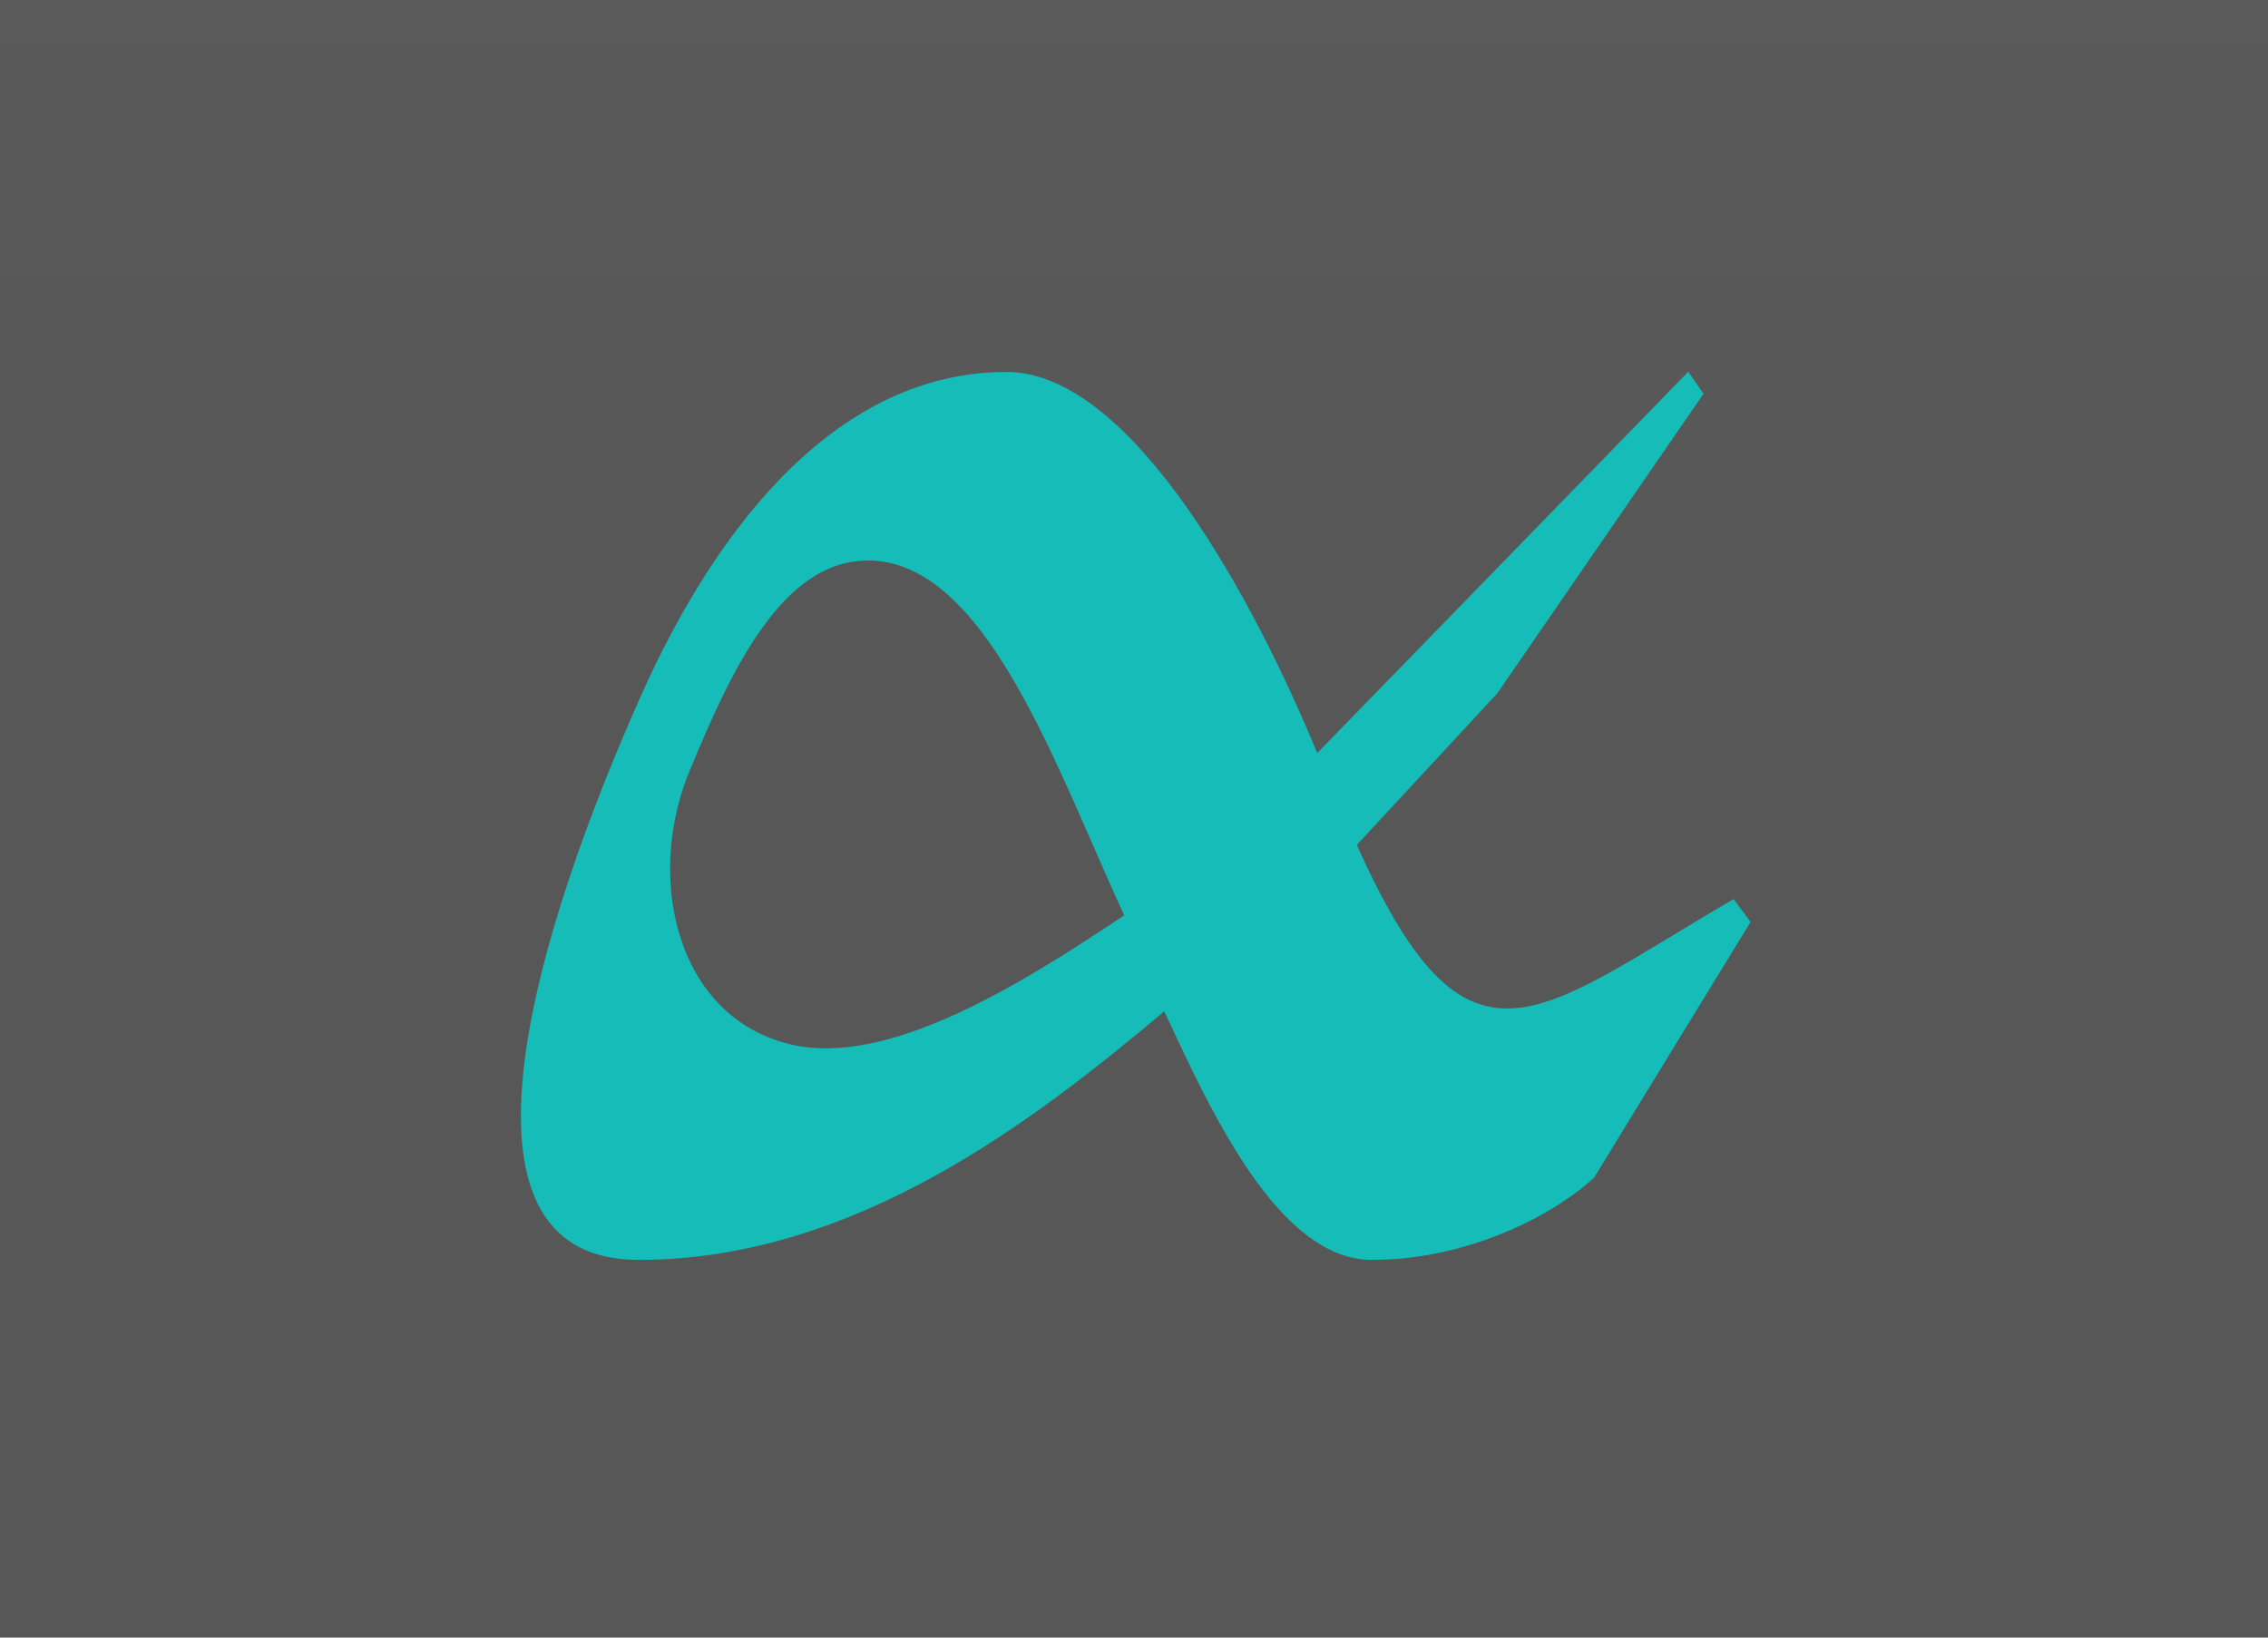
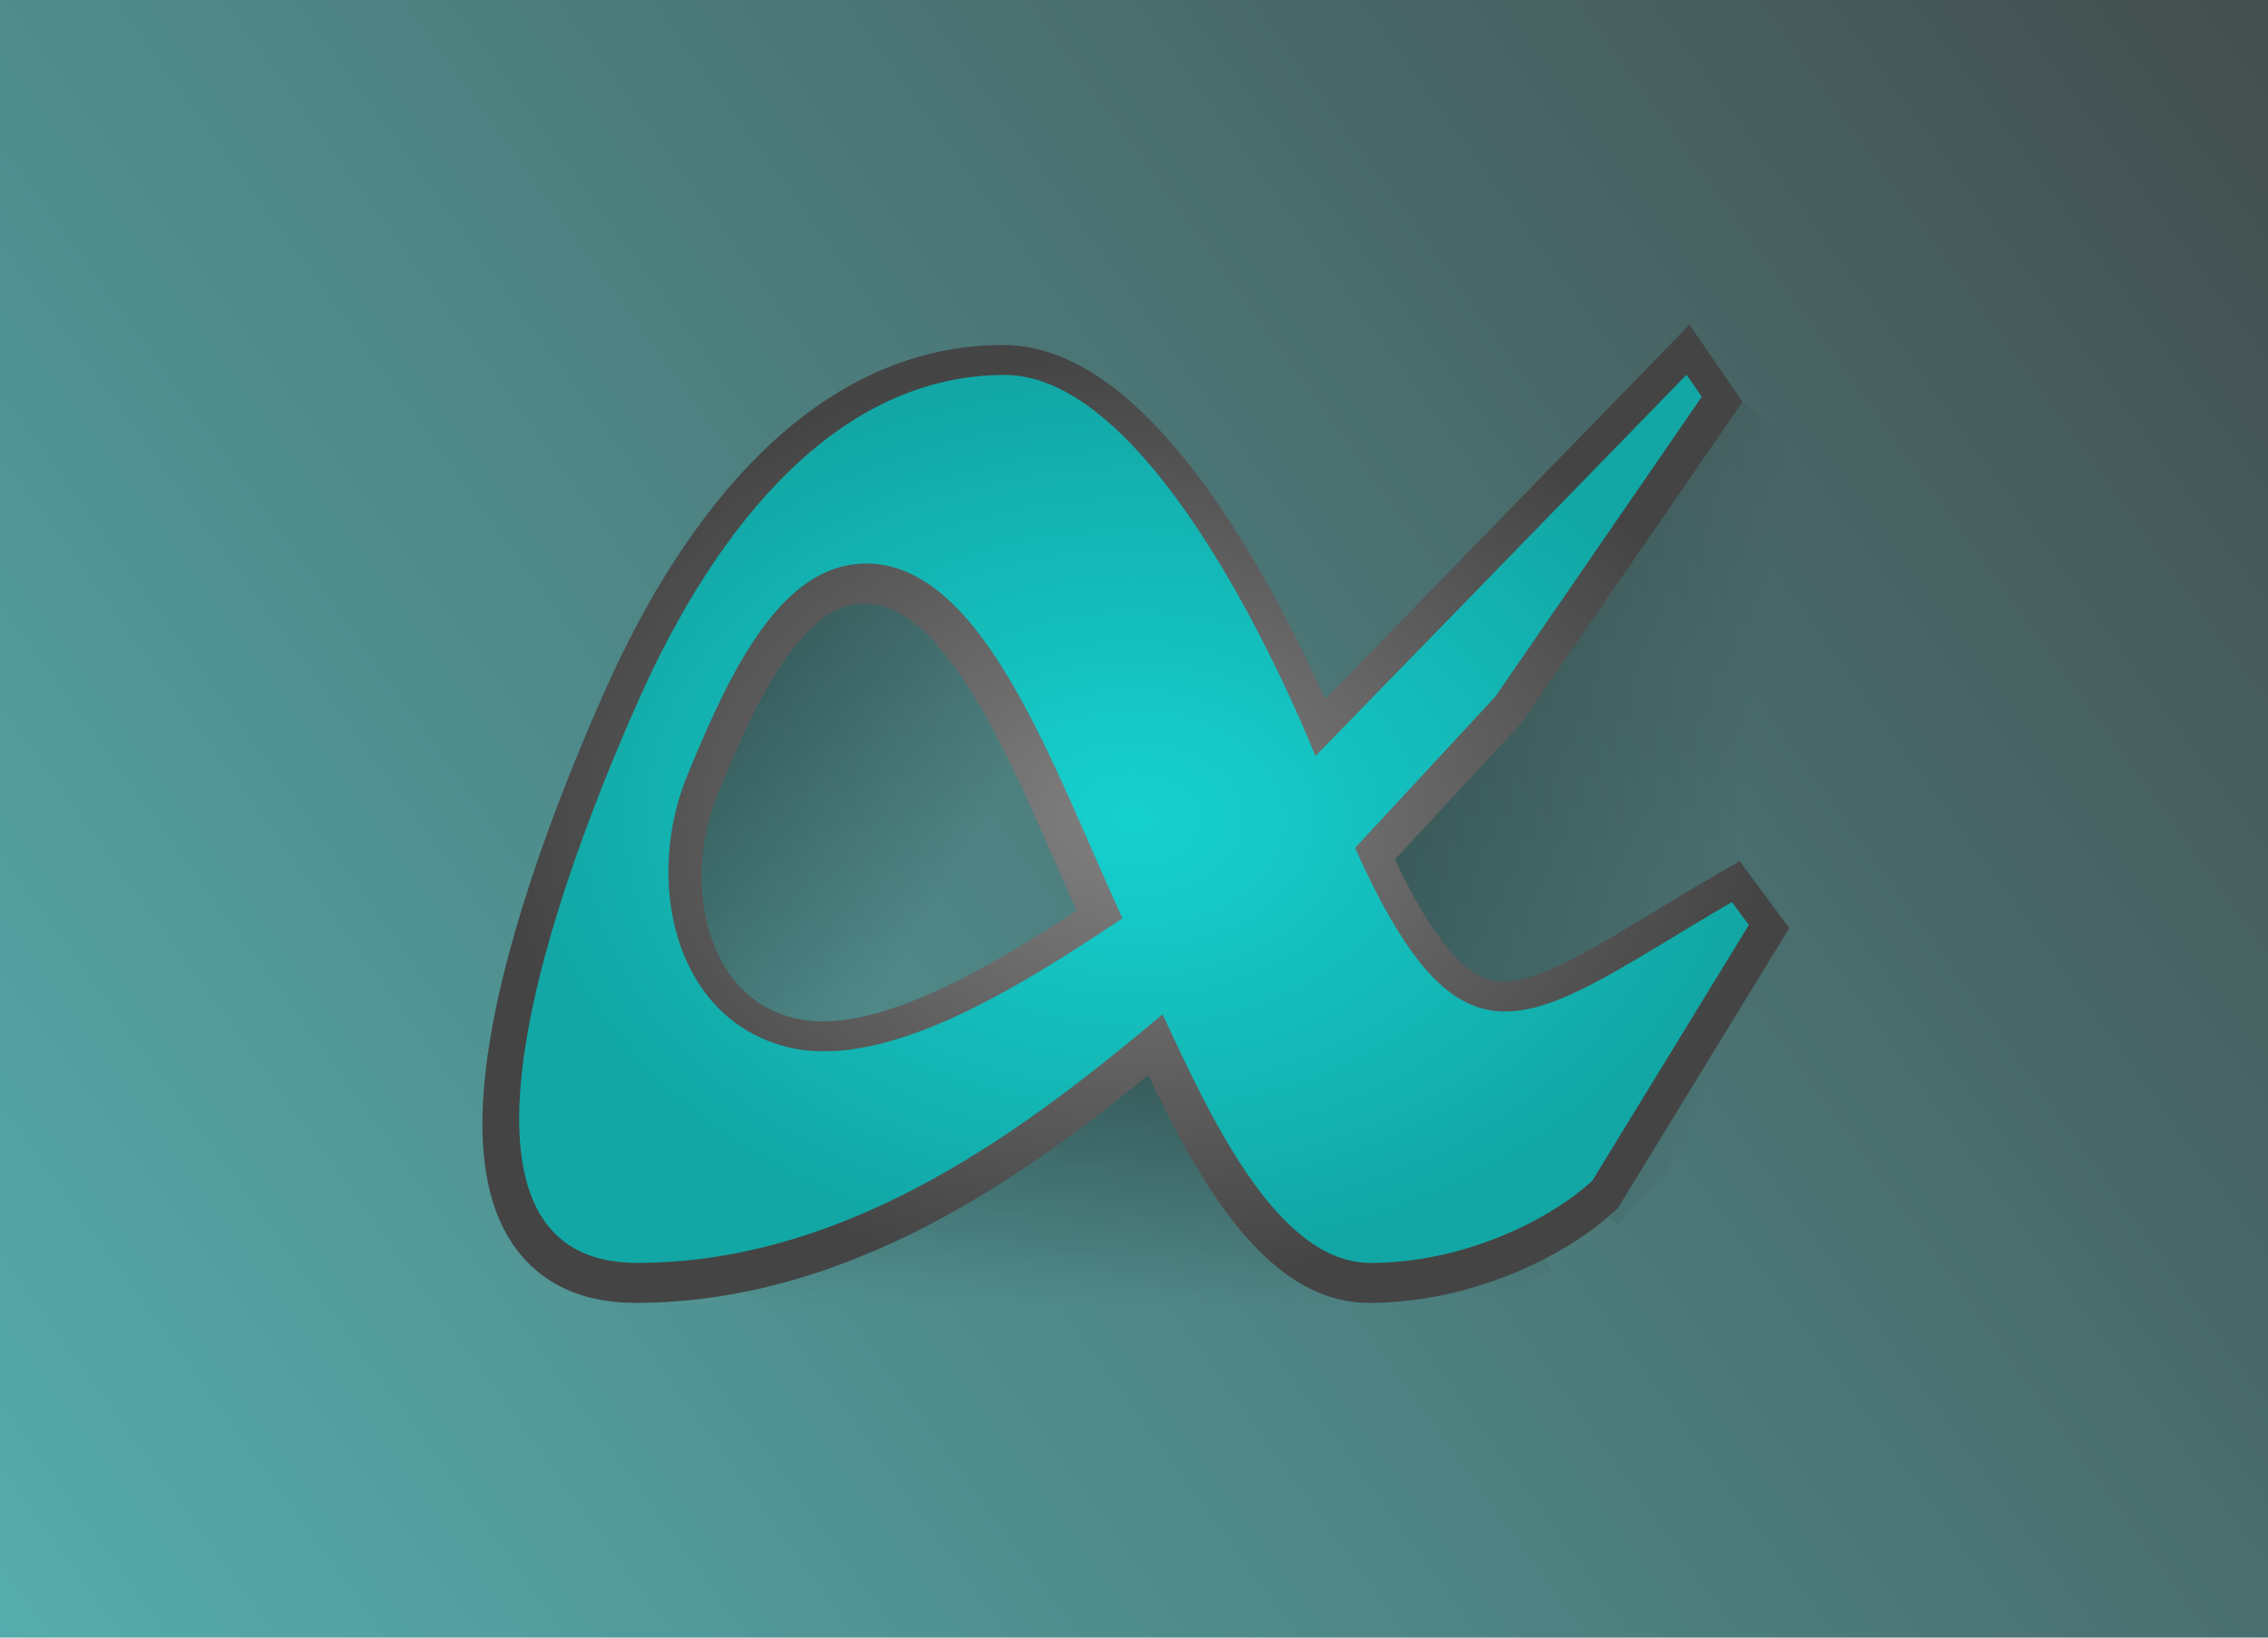
- <svg xmlns="http://www.w3.org/2000/svg" width="324px" height="234px" viewBox="0 0 324 234" version="1.1">
-   <defs>
-     <linearGradient id="linear0" gradientUnits="userSpaceOnUse" x1="-1.455" y1="64.762" x2="181.728" y2="64.762" gradientTransform="matrix(0.00000000000000011,-1.8,1.8,0.00000000000000011,-0.00000343323,86.4)">
-       <stop offset="0" style="stop-color:rgb(34.118%,34.118%,34.118%);stop-opacity:1;" />
-       <stop offset="1" style="stop-color:rgb(38.039%,38.039%,38.039%);stop-opacity:1;" />
-     </linearGradient>
+ <svg xmlns="http://www.w3.org/2000/svg" xmlns:xlink="http://www.w3.org/1999/xlink" width="324px" height="234px" viewBox="0 0 324 234" version="1.1" id="svg16">
+   <defs id="defs7">
+     <linearGradient id="linearGradient1255">
+       <stop style="stop-color:#16d1cf;stop-opacity:1" offset="0" id="stop1251" />
+       <stop style="stop-color:#12a7a5;stop-opacity:1" offset="1" id="stop1253" />
+     </linearGradient>
+     <linearGradient gradientTransform="matrix(0,-1.8,1.8,0,-3.828125e-6,86.39999)" y2="181.217" x2="49.083" y1="2.126736e-06" x1="-82" gradientUnits="userSpaceOnUse" id="linearGradient1249" spreadMethod="pad">
+       <stop id="stop1245" style="stop-color:#56acac;stop-opacity:1" offset="0" />
+       <stop id="stop1247" style="stop-color:#444d4d;stop-opacity:1" offset="1" />
+     </linearGradient>
+     <linearGradient gradientTransform="matrix(0,-1.8,1.8,0,-3.828125e-6,86.39999)" y2="181.217" x2="49.083" y1="2.126736e-06" x1="-82" gradientUnits="userSpaceOnUse" id="linearGradient1241" spreadMethod="pad">
+       <stop id="stop1237" style="stop-color:#42c0bf;stop-opacity:1" offset="0" />
+       <stop id="stop1239" style="stop-color:#444444;stop-opacity:1" offset="1" />
+     </linearGradient>
+     <linearGradient gradientTransform="matrix(0,-1.8,1.8,0,-3.828125e-6,86.39999)" y2="181.217" x2="49.083" y1="2.126736e-06" x1="-82" gradientUnits="userSpaceOnUse" id="linearGradient1235" spreadMethod="pad">
+       <stop id="stop1231" style="stop-color:#42c0bf;stop-opacity:1" offset="0" />
+       <stop id="stop1233" style="stop-color:#444444;stop-opacity:1" offset="1" />
+     </linearGradient>
+     <linearGradient gradientTransform="matrix(0,-1.8,1.8,0,-3.828125e-6,86.39999)" y2="181.217" x2="49.083" y1="2.126736e-06" x1="-82" gradientUnits="userSpaceOnUse" id="linearGradient1229" spreadMethod="pad">
+       <stop id="stop1225" style="stop-color:#43bfbe;stop-opacity:1" offset="0" />
+       <stop id="stop1227" style="stop-color:#444444;stop-opacity:1" offset="1" />
+     </linearGradient>
+     <linearGradient gradientTransform="matrix(0,-1.8,1.8,0,-3.828125e-6,86.39999)" y2="181.217" x2="49.083" y1="2.126736e-06" x1="-82" gradientUnits="userSpaceOnUse" id="linearGradient1223" spreadMethod="pad">
+       <stop id="stop1219" style="stop-color:#43bfbd;stop-opacity:1" offset="0" />
+       <stop id="stop1221" style="stop-color:#444444;stop-opacity:1" offset="1" />
+     </linearGradient>
+     <linearGradient gradientTransform="matrix(0,-1.8,1.8,0,-3.828125e-6,86.39999)" y2="181.217" x2="49.083" y1="2.126736e-06" x1="-82" gradientUnits="userSpaceOnUse" id="linearGradient1217" spreadMethod="pad">
+       <stop id="stop1213" style="stop-color:#44bebc;stop-opacity:1" offset="0" />
+       <stop id="stop1215" style="stop-color:#444444;stop-opacity:1" offset="1" />
+     </linearGradient>
+     <linearGradient gradientTransform="matrix(0,-1.8,1.8,0,-3.828125e-6,86.39999)" y2="181.217" x2="49.083" y1="2.126736e-06" x1="-82" gradientUnits="userSpaceOnUse" id="linearGradient1211" spreadMethod="pad">
+       <stop id="stop1207" style="stop-color:#45bdbc;stop-opacity:1" offset="0" />
+       <stop id="stop1209" style="stop-color:#444444;stop-opacity:1" offset="1" />
+     </linearGradient>
+     <linearGradient gradientTransform="matrix(0,-1.8,1.8,0,-3.828125e-6,86.39999)" y2="181.217" x2="49.083" y1="2.126736e-06" x1="-82" gradientUnits="userSpaceOnUse" id="linearGradient1205" spreadMethod="pad">
+       <stop id="stop1201" style="stop-color:#46bdbb;stop-opacity:1" offset="0" />
+       <stop id="stop1203" style="stop-color:#444444;stop-opacity:1" offset="1" />
+     </linearGradient>
+     <linearGradient gradientTransform="matrix(0,-1.8,1.8,0,-3.828125e-6,86.39999)" y2="181.217" x2="49.083" y1="2.126736e-06" x1="-82" gradientUnits="userSpaceOnUse" id="linearGradient1199" spreadMethod="pad">
+       <stop id="stop1195" style="stop-color:#47bbba;stop-opacity:1" offset="0" />
+       <stop id="stop1197" style="stop-color:#444444;stop-opacity:1" offset="1" />
+     </linearGradient>
+     <linearGradient gradientTransform="matrix(0,-1.8,1.8,0,-3.828125e-6,86.39999)" y2="181.217" x2="49.083" y1="2.126736e-06" x1="-82" gradientUnits="userSpaceOnUse" id="linearGradient1193" spreadMethod="pad">
+       <stop id="stop1189" style="stop-color:#48bab9;stop-opacity:1" offset="0" />
+       <stop id="stop1191" style="stop-color:#444444;stop-opacity:1" offset="1" />
+     </linearGradient>
+     <linearGradient gradientTransform="matrix(0,-1.8,1.8,0,-3.828125e-6,86.39999)" y2="181.217" x2="49.083" y1="2.126736e-06" x1="-82" gradientUnits="userSpaceOnUse" id="linearGradient1187" spreadMethod="pad">
+       <stop id="stop1183" style="stop-color:#49b9b8;stop-opacity:1" offset="0" />
+       <stop id="stop1185" style="stop-color:#444444;stop-opacity:1" offset="1" />
+     </linearGradient>
+     <linearGradient gradientTransform="matrix(0,-1.8,1.8,0,-3.828125e-6,86.39999)" y2="181.217" x2="49.083" y1="2.126736e-06" x1="-82" gradientUnits="userSpaceOnUse" id="linearGradient1181" spreadMethod="pad">
+       <stop id="stop1177" style="stop-color:#4ab8b6;stop-opacity:1" offset="0" />
+       <stop id="stop1179" style="stop-color:#444444;stop-opacity:1" offset="1" />
+     </linearGradient>
+     <linearGradient gradientTransform="matrix(0,-1.8,1.8,0,-3.828125e-6,86.39999)" y2="181.217" x2="49.083" y1="2.126736e-06" x1="-82" gradientUnits="userSpaceOnUse" id="linearGradient1175" spreadMethod="pad">
+       <stop id="stop1171" style="stop-color:#4cb6b5;stop-opacity:1" offset="0" />
+       <stop id="stop1173" style="stop-color:#444444;stop-opacity:1" offset="1" />
+     </linearGradient>
+     <linearGradient gradientTransform="matrix(0,-1.8,1.8,0,-3.828125e-6,86.39999)" y2="181.217" x2="49.083" y1="2.126736e-06" x1="-82" gradientUnits="userSpaceOnUse" id="linearGradient1169" spreadMethod="pad">
+       <stop id="stop1165" style="stop-color:#4eb4b3;stop-opacity:1" offset="0" />
+       <stop id="stop1167" style="stop-color:#444444;stop-opacity:1" offset="1" />
+     </linearGradient>
+     <linearGradient gradientTransform="matrix(0,-1.8,1.8,0,-3.828125e-6,86.39999)" y2="181.217" x2="49.083" y1="2.126736e-06" x1="-82" gradientUnits="userSpaceOnUse" id="linearGradient1163" spreadMethod="pad">
+       <stop id="stop1159" style="stop-color:#4fb3b2;stop-opacity:1" offset="0" />
+       <stop id="stop1161" style="stop-color:#444444;stop-opacity:1" offset="1" />
+     </linearGradient>
+     <linearGradient gradientTransform="matrix(0,-1.8,1.8,0,-3.828125e-6,86.39999)" y2="181.217" x2="49.083" y1="2.126736e-06" x1="-82" gradientUnits="userSpaceOnUse" id="linearGradient1157" spreadMethod="pad">
+       <stop id="stop1153" style="stop-color:#51b1b0;stop-opacity:1" offset="0" />
+       <stop id="stop1155" style="stop-color:#444444;stop-opacity:1" offset="1" />
+     </linearGradient>
+     <linearGradient gradientTransform="matrix(0,-1.8,1.8,0,-3.828125e-6,86.39999)" y2="181.217" x2="49.083" y1="2.126736e-06" x1="-82" gradientUnits="userSpaceOnUse" id="linearGradient1151" spreadMethod="pad">
+       <stop id="stop1147" style="stop-color:#51b1af;stop-opacity:1" offset="0" />
+       <stop id="stop1149" style="stop-color:#444444;stop-opacity:1" offset="1" />
+     </linearGradient>
+     <linearGradient gradientTransform="matrix(0,-1.8,1.8,0,-3.828125e-6,86.39999)" y2="181.217" x2="49.083" y1="2.126736e-06" x1="-82" gradientUnits="userSpaceOnUse" id="linearGradient1145" spreadMethod="pad">
+       <stop id="stop1141" style="stop-color:#52b0af;stop-opacity:1" offset="0" />
+       <stop id="stop1143" style="stop-color:#444444;stop-opacity:1" offset="1" />
+     </linearGradient>
+     <linearGradient gradientTransform="matrix(0,-1.8,1.8,0,-3.828125e-6,86.39999)" y2="181.217" x2="49.083" y1="2.126736e-06" x1="-82" gradientUnits="userSpaceOnUse" id="linearGradient1139" spreadMethod="pad">
+       <stop id="stop1135" style="stop-color:#53afae;stop-opacity:1" offset="0" />
+       <stop id="stop1137" style="stop-color:#444444;stop-opacity:1" offset="1" />
+     </linearGradient>
+     <linearGradient gradientTransform="matrix(0,-1.8,1.8,0,-3.828125e-6,86.39999)" y2="181.217" x2="49.083" y1="2.126736e-06" x1="-82" gradientUnits="userSpaceOnUse" id="linearGradient1133" spreadMethod="pad">
+       <stop id="stop1129" style="stop-color:#54aead;stop-opacity:1" offset="0" />
+       <stop id="stop1131" style="stop-color:#444444;stop-opacity:1" offset="1" />
+     </linearGradient>
+     <linearGradient gradientTransform="matrix(0,-1.8,1.8,0,-3.828125e-6,86.39999)" y2="181.217" x2="49.083" y1="2.126736e-06" x1="-82" gradientUnits="userSpaceOnUse" id="linearGradient1127" spreadMethod="pad">
+       <stop id="stop1123" style="stop-color:#55adac;stop-opacity:1" offset="0" />
+       <stop id="stop1125" style="stop-color:#444444;stop-opacity:1" offset="1" />
+     </linearGradient>
+     <linearGradient gradientTransform="matrix(0,-1.8,1.8,0,-3.828125e-6,86.39999)" y2="181.217" x2="49.083" y1="2.126736e-06" x1="-82" gradientUnits="userSpaceOnUse" id="linearGradient1121" spreadMethod="pad">
+       <stop id="stop1117" style="stop-color:#56acab;stop-opacity:1" offset="0" />
+       <stop id="stop1119" style="stop-color:#444444;stop-opacity:1" offset="1" />
+     </linearGradient>
+     <linearGradient gradientTransform="matrix(0,-1.8,1.8,0,-3.828125e-6,86.39999)" y2="181.217" x2="49.083" y1="2.126736e-06" x1="-82" gradientUnits="userSpaceOnUse" id="linearGradient1115" spreadMethod="pad">
+       <stop id="stop1111" style="stop-color:#56acab;stop-opacity:1" offset="0" />
+       <stop id="stop1113" style="stop-color:#444444;stop-opacity:1" offset="1" />
+     </linearGradient>
+     <linearGradient gradientTransform="matrix(0,-1.8,1.8,0,-3.828125e-6,86.39999)" y2="181.217" x2="49.083" y1="2.126736e-06" x1="-82" gradientUnits="userSpaceOnUse" id="linearGradient1109" spreadMethod="pad">
+       <stop id="stop1105" style="stop-color:#58aaa9;stop-opacity:1" offset="0" />
+       <stop id="stop1107" style="stop-color:#444444;stop-opacity:1" offset="1" />
+     </linearGradient>
+     <linearGradient gradientTransform="matrix(0,-1.8,1.8,0,-3.828125e-6,86.39999)" y2="181.217" x2="49.083" y1="2.126736e-06" x1="-82" gradientUnits="userSpaceOnUse" id="linearGradient1103" spreadMethod="pad">
+       <stop id="stop1099" style="stop-color:#58aaa9;stop-opacity:1" offset="0" />
+       <stop id="stop1101" style="stop-color:#444444;stop-opacity:1" offset="1" />
+     </linearGradient>
+     <linearGradient gradientTransform="matrix(0,-1.8,1.8,0,-3.828125e-6,86.39999)" y2="181.217" x2="49.083" y1="2.126736e-06" x1="-82" gradientUnits="userSpaceOnUse" id="linearGradient1097" spreadMethod="pad">
+       <stop id="stop1093" style="stop-color:#59a9a8;stop-opacity:1" offset="0" />
+       <stop id="stop1095" style="stop-color:#444444;stop-opacity:1" offset="1" />
+     </linearGradient>
+     <linearGradient gradientTransform="matrix(0,-1.8,1.8,0,-3.828125e-6,86.39999)" y2="181.217" x2="49.083" y1="2.126736e-06" x1="-82" gradientUnits="userSpaceOnUse" id="linearGradient1091" spreadMethod="pad">
+       <stop id="stop1087" style="stop-color:#5ba8a7;stop-opacity:1" offset="0" />
+       <stop id="stop1089" style="stop-color:#444444;stop-opacity:1" offset="1" />
+     </linearGradient>
+     <linearGradient gradientTransform="matrix(0,-1.8,1.8,0,-3.828125e-6,86.39999)" y2="181.217" x2="49.083" y1="2.126736e-06" x1="-82" gradientUnits="userSpaceOnUse" id="linearGradient1085" spreadMethod="pad">
+       <stop id="stop1081" style="stop-color:#5ba7a6;stop-opacity:1" offset="0" />
+       <stop id="stop1083" style="stop-color:#444444;stop-opacity:1" offset="1" />
+     </linearGradient>
+     <linearGradient gradientTransform="matrix(0,-1.8,1.8,0,-3.828125e-6,86.39999)" y2="181.217" x2="49.083" y1="2.126736e-06" x1="-82" gradientUnits="userSpaceOnUse" id="linearGradient1079" spreadMethod="pad">
+       <stop id="stop1075" style="stop-color:#659d9c;stop-opacity:1" offset="0" />
+       <stop id="stop1077" style="stop-color:#444444;stop-opacity:1" offset="1" />
+     </linearGradient>
+     <linearGradient gradientTransform="matrix(0,-1.8,1.8,0,-3.828125e-6,86.39999)" y2="181.217" x2="49.083" y1="2.126736e-06" x1="-82" gradientUnits="userSpaceOnUse" id="linearGradient1073" spreadMethod="pad">
+       <stop id="stop1069" style="stop-color:#699998;stop-opacity:1" offset="0" />
+       <stop id="stop1071" style="stop-color:#444444;stop-opacity:1" offset="1" />
+     </linearGradient>
+     <linearGradient gradientTransform="matrix(0,-1.8,1.8,0,-3.828125e-6,86.39999)" y2="181.217" x2="49.083" y1="2.126736e-06" x1="-82" gradientUnits="userSpaceOnUse" id="linearGradient1067" spreadMethod="pad">
+       <stop id="stop1063" style="stop-color:#6a9898;stop-opacity:1" offset="0" />
+       <stop id="stop1065" style="stop-color:#444444;stop-opacity:1" offset="1" />
+     </linearGradient>
+     <linearGradient gradientTransform="matrix(0,-1.8,1.8,0,-3.828125e-6,86.39999)" y2="181.217" x2="49.083" y1="2.126736e-06" x1="-82" gradientUnits="userSpaceOnUse" id="linearGradient1061" spreadMethod="pad">
+       <stop id="stop1057" style="stop-color:#72908f;stop-opacity:1" offset="0" />
+       <stop id="stop1059" style="stop-color:#444444;stop-opacity:1" offset="1" />
+     </linearGradient>
+     <linearGradient gradientTransform="matrix(0,-1.8,1.8,0,-3.828125e-6,86.39999)" y2="181.217" x2="49.083" y1="2.126736e-06" x1="-82" gradientUnits="userSpaceOnUse" id="linearGradient1055" spreadMethod="pad">
+       <stop id="stop1051" style="stop-color:#748e8e;stop-opacity:1" offset="0" />
+       <stop id="stop1053" style="stop-color:#444444;stop-opacity:1" offset="1" />
+     </linearGradient>
+     <linearGradient gradientTransform="matrix(0,-1.8,1.8,0,-3.828125e-6,86.39999)" y2="181.217" x2="49.083" y1="2.126736e-06" x1="-82" gradientUnits="userSpaceOnUse" id="linearGradient1049" spreadMethod="pad">
+       <stop id="stop1045" style="stop-color:#758d8d;stop-opacity:1" offset="0" />
+       <stop id="stop1047" style="stop-color:#444444;stop-opacity:1" offset="1" />
+     </linearGradient>
+     <linearGradient gradientTransform="matrix(0,-1.8,1.8,0,-3.828125e-6,86.39999)" y2="181.217" x2="49.083" y1="2.126736e-06" x1="-82" gradientUnits="userSpaceOnUse" id="linearGradient1043" spreadMethod="pad">
+       <stop id="stop1039" style="stop-color:#818181;stop-opacity:1" offset="0" />
+       <stop id="stop1041" style="stop-color:#157372;stop-opacity:1" offset="1" />
+     </linearGradient>
+     <linearGradient gradientTransform="matrix(0,-1.8,1.8,0,-3.828125e-6,86.39999)" y2="181.217" x2="49.083" y1="2.126736e-06" x1="-82" gradientUnits="userSpaceOnUse" id="linearGradient1037" spreadMethod="pad">
+       <stop id="stop1033" style="stop-color:#818181;stop-opacity:1" offset="0" />
+       <stop id="stop1035" style="stop-color:#206867;stop-opacity:1" offset="1" />
+     </linearGradient>
+     <linearGradient gradientTransform="matrix(0,-1.8,1.8,0,-3.828125e-6,86.39999)" y2="181.217" x2="49.083" y1="2.126736e-06" x1="-82" gradientUnits="userSpaceOnUse" id="linearGradient1031" spreadMethod="pad">
+       <stop id="stop1027" style="stop-color:#818181;stop-opacity:1" offset="0" />
+       <stop id="stop1029" style="stop-color:#305857;stop-opacity:1" offset="1" />
+     </linearGradient>
+     <linearGradient gradientTransform="matrix(0,-1.8,1.8,0,-3.828125e-6,86.39999)" y2="181.217" x2="49.083" y1="2.126736e-06" x1="-82" gradientUnits="userSpaceOnUse" id="linearGradient1025" spreadMethod="pad">
+       <stop id="stop1021" style="stop-color:#818181;stop-opacity:1" offset="0" />
+       <stop id="stop1023" style="stop-color:#315756;stop-opacity:1" offset="1" />
+     </linearGradient>
+     <linearGradient gradientTransform="matrix(0,-1.8,1.8,0,-3.828125e-6,86.39999)" y2="181.217" x2="49.083" y1="2.126736e-06" x1="-82" gradientUnits="userSpaceOnUse" id="linearGradient1019" spreadMethod="pad">
+       <stop id="stop1015" style="stop-color:#818181;stop-opacity:1" offset="0" />
+       <stop id="stop1017" style="stop-color:#305858;stop-opacity:1" offset="1" />
+     </linearGradient>
+     <linearGradient gradientTransform="matrix(0,-1.8,1.8,0,-3.828125e-6,86.39999)" y2="181.217" x2="49.083" y1="2.126736e-06" x1="-82" gradientUnits="userSpaceOnUse" id="linearGradient1013" spreadMethod="pad">
+       <stop id="stop1009" style="stop-color:#818181;stop-opacity:1" offset="0" />
+       <stop id="stop1011" style="stop-color:#2d5b5b;stop-opacity:1" offset="1" />
+     </linearGradient>
+     <linearGradient gradientTransform="matrix(0,-1.8,1.8,0,-3.828125e-6,86.39999)" y2="181.217" x2="49.083" y1="2.126736e-06" x1="-82" gradientUnits="userSpaceOnUse" id="linearGradient1007" spreadMethod="pad">
+       <stop id="stop1003" style="stop-color:#818181;stop-opacity:1" offset="0" />
+       <stop id="stop1005" style="stop-color:#2a5e5e;stop-opacity:1" offset="1" />
+     </linearGradient>
+     <linearGradient gradientTransform="matrix(0,-1.8,1.8,0,-3.828125e-6,86.39999)" y2="181.217" x2="49.083" y1="2.126736e-06" x1="-82" gradientUnits="userSpaceOnUse" id="linearGradient1001" spreadMethod="pad">
+       <stop id="stop997" style="stop-color:#818181;stop-opacity:1" offset="0" />
+       <stop id="stop999" style="stop-color:#2a5e5d;stop-opacity:1" offset="1" />
+     </linearGradient>
+     <linearGradient gradientTransform="matrix(0,-1.8,1.8,0,-3.828125e-6,86.39999)" y2="181.217" x2="49.083" y1="2.126736e-06" x1="-82" gradientUnits="userSpaceOnUse" id="linearGradient995" spreadMethod="pad">
+       <stop id="stop991" style="stop-color:#818181;stop-opacity:1" offset="0" />
+       <stop id="stop993" style="stop-color:#335555;stop-opacity:1" offset="1" />
+     </linearGradient>
+     <linearGradient gradientTransform="matrix(0,-1.8,1.8,0,-3.828125e-6,86.39999)" y2="181.217" x2="49.083" y1="2.126736e-06" x1="-82" gradientUnits="userSpaceOnUse" id="linearGradient989" spreadMethod="pad">
+       <stop id="stop985" style="stop-color:#818181;stop-opacity:1" offset="0" />
+       <stop id="stop987" style="stop-color:#355353;stop-opacity:1" offset="1" />
+     </linearGradient>
+     <linearGradient gradientTransform="matrix(0,-1.8,1.8,0,-3.828125e-6,86.39999)" y2="181.217" x2="49.083" y1="2.126736e-06" x1="-82" gradientUnits="userSpaceOnUse" id="linearGradient983" spreadMethod="pad">
+       <stop id="stop979" style="stop-color:#818181;stop-opacity:1" offset="0" />
+       <stop id="stop981" style="stop-color:#365252;stop-opacity:1" offset="1" />
+     </linearGradient>
+     <linearGradient gradientTransform="matrix(0,-1.8,1.8,0,-3.828125e-6,86.39999)" y2="181.217" x2="49.083" y1="2.126736e-06" x1="-82" gradientUnits="userSpaceOnUse" id="linearGradient977" spreadMethod="pad">
+       <stop id="stop973" style="stop-color:#818181;stop-opacity:1" offset="0" />
+       <stop id="stop975" style="stop-color:#3a4e4e;stop-opacity:1" offset="1" />
+     </linearGradient>
+     <linearGradient gradientTransform="matrix(0,-1.8,1.8,0,-3.828125e-6,86.39999)" y2="181.217" x2="49.083" y1="2.126736e-06" x1="-82" gradientUnits="userSpaceOnUse" id="linearGradient971" spreadMethod="pad">
+       <stop id="stop967" style="stop-color:#818181;stop-opacity:1" offset="0" />
+       <stop id="stop969" style="stop-color:#3c4c4c;stop-opacity:1" offset="1" />
+     </linearGradient>
+     <linearGradient gradientTransform="matrix(0,-1.8,1.8,0,-3.828125e-6,86.39999)" y2="181.217" x2="49.083" y1="2.126736e-06" x1="-82" gradientUnits="userSpaceOnUse" id="linearGradient965" spreadMethod="pad">
+       <stop id="stop961" style="stop-color:#818181;stop-opacity:1" offset="0" />
+       <stop id="stop963" style="stop-color:#3e4a4a;stop-opacity:1" offset="1" />
+     </linearGradient>
+     <linearGradient gradientTransform="matrix(0,-1.8,1.8,0,-3.828125e-6,86.39999)" y2="181.217" x2="49.083" y1="2.126736e-06" x1="-82" gradientUnits="userSpaceOnUse" id="linearGradient959" spreadMethod="pad">
+       <stop id="stop955" style="stop-color:#818181;stop-opacity:1" offset="0" />
+       <stop id="stop957" style="stop-color:#3e4a4a;stop-opacity:1" offset="1" />
+     </linearGradient>
+     <linearGradient gradientTransform="matrix(0,-1.8,1.8,0,-3.828125e-6,86.39999)" y2="181.217" x2="49.083" y1="2.126736e-06" x1="-82" gradientUnits="userSpaceOnUse" id="linearGradient953" spreadMethod="pad">
+       <stop id="stop949" style="stop-color:#818181;stop-opacity:1" offset="0" />
+       <stop id="stop951" style="stop-color:#3f4948;stop-opacity:1" offset="1" />
+     </linearGradient>
+     <linearGradient gradientTransform="matrix(0,-1.8,1.8,0,-3.828125e-6,86.39999)" y2="181.217" x2="49.083" y1="2.126736e-06" x1="-82" gradientUnits="userSpaceOnUse" id="linearGradient947" spreadMethod="pad">
+       <stop id="stop943" style="stop-color:#818181;stop-opacity:1" offset="0" />
+       <stop id="stop945" style="stop-color:#404848;stop-opacity:1" offset="1" />
+     </linearGradient>
+     <linearGradient gradientTransform="matrix(0,-1.8,1.8,0,-3.828125e-6,86.39999)" y2="181.217" x2="49.083" y1="2.126736e-06" x1="-82" gradientUnits="userSpaceOnUse" id="linearGradient941" spreadMethod="pad">
+       <stop id="stop937" style="stop-color:#818181;stop-opacity:1" offset="0" />
+       <stop id="stop939" style="stop-color:#414747;stop-opacity:1" offset="1" />
+     </linearGradient>
+     <linearGradient gradientTransform="matrix(0,-1.8,1.8,0,-3.828125e-6,86.39999)" y2="181.217" x2="49.083" y1="2.126736e-06" x1="-82" gradientUnits="userSpaceOnUse" id="linearGradient935" spreadMethod="pad">
+       <stop id="stop931" style="stop-color:#818181;stop-opacity:1" offset="0" />
+       <stop id="stop933" style="stop-color:#414747;stop-opacity:1" offset="1" />
+     </linearGradient>
+     <linearGradient gradientTransform="matrix(0,-1.8,1.8,0,-3.828125e-6,86.39999)" y2="181.217" x2="49.083" y1="2.126736e-06" x1="-82" gradientUnits="userSpaceOnUse" id="linearGradient929" spreadMethod="pad">
+       <stop id="stop925" style="stop-color:#7a8888;stop-opacity:1" offset="0" />
+       <stop id="stop927" style="stop-color:#444444;stop-opacity:1" offset="1" />
+     </linearGradient>
+     <linearGradient gradientTransform="matrix(0,-1.8,1.8,0,-3.828125e-6,86.39999)" y2="181.217" x2="49.083" y1="2.126736e-06" x1="-82" gradientUnits="userSpaceOnUse" id="linearGradient923" spreadMethod="pad">
+       <stop id="stop919" style="stop-color:#7b8786;stop-opacity:1" offset="0" />
+       <stop id="stop921" style="stop-color:#444444;stop-opacity:1" offset="1" />
+     </linearGradient>
+     <linearGradient gradientTransform="matrix(0,-1.8,1.8,0,-3.828125e-6,86.39999)" y2="181.217" x2="49.083" y1="2.126736e-06" x1="-82" gradientUnits="userSpaceOnUse" id="linearGradient917" spreadMethod="pad">
+       <stop id="stop913" style="stop-color:#7e8584;stop-opacity:1" offset="0" />
+       <stop id="stop915" style="stop-color:#444444;stop-opacity:1" offset="1" />
+     </linearGradient>
+     <linearGradient gradientTransform="matrix(0,-1.8,1.8,0,-3.828125e-6,86.39999)" y2="181.217" x2="49.083" y1="2.126736e-06" x1="-82" gradientUnits="userSpaceOnUse" id="linearGradient911" spreadMethod="pad">
+       <stop id="stop907" style="stop-color:#a0a0a0;stop-opacity:1" offset="0" />
+       <stop id="stop909" style="stop-color:#444444;stop-opacity:1" offset="1" />
+     </linearGradient>
+     <linearGradient gradientTransform="matrix(0,-1.8,1.8,0,-3.828125e-6,86.39999)" y2="181.217" x2="49.083" y1="2.126736e-06" x1="-82" gradientUnits="userSpaceOnUse" id="linearGradient905" spreadMethod="pad">
+       <stop id="stop901" style="stop-color:#999999;stop-opacity:1" offset="0" />
+       <stop id="stop903" style="stop-color:#444444;stop-opacity:1" offset="1" />
+     </linearGradient>
+     <linearGradient gradientTransform="matrix(0,-1.8,1.8,0,-3.828125e-6,86.39999)" y2="181.217" x2="49.083" y1="2.126736e-06" x1="-82" gradientUnits="userSpaceOnUse" id="linearGradient899" spreadMethod="pad">
+       <stop id="stop895" style="stop-color:#959595;stop-opacity:1" offset="0" />
+       <stop id="stop897" style="stop-color:#444444;stop-opacity:1" offset="1" />
+     </linearGradient>
+     <linearGradient gradientTransform="matrix(0,-1.8,1.8,0,-3.828125e-6,86.39999)" y2="181.217" x2="49.083" y1="2.126736e-06" x1="-82" gradientUnits="userSpaceOnUse" id="linearGradient893">
+       <stop id="stop889" style="stop-color:#8c8c8c;stop-opacity:1" offset="0" />
+       <stop id="stop891" style="stop-color:#444444;stop-opacity:1" offset="1" />
+     </linearGradient>
+     <linearGradient id="linearGradient879">
+       <stop style="stop-color:#000000;stop-opacity:1;" offset="0" id="stop875" />
+       <stop style="stop-color:#000000;stop-opacity:0;" offset="1" id="stop877" />
+     </linearGradient>
+     <linearGradient id="linearGradient867">
+       <stop style="stop-color:#000000;stop-opacity:1" offset="0" id="stop863" />
+       <stop style="stop-color:#000000;stop-opacity:0" offset="1" id="stop865" />
+     </linearGradient>
+     <linearGradient id="linear0" gradientUnits="userSpaceOnUse" x1="-82" y1="2.126736e-06" x2="49.083" y2="181.217" gradientTransform="matrix(0,-1.8,1.8,0,-3.828125e-6,86.39999)" xlink:href="#linearGradient1241">
+       <stop offset="0" style="stop-color:#818181;stop-opacity:1" id="stop2" />
+       <stop offset="1" style="stop-color:#444444;stop-opacity:1" id="stop4" />
+     </linearGradient>
+     <radialGradient xlink:href="#linear0" id="radialGradient855" cx="162" cy="117" fx="162" fy="117" r="90.595" gradientTransform="matrix(1,0,0,0.7359427,0,30.8947)" gradientUnits="userSpaceOnUse" />
+     <linearGradient xlink:href="#linearGradient867" id="linearGradient869" x1="220.036" y1="146.311" x2="124.867" y2="113.359" gradientUnits="userSpaceOnUse" />
+     <linearGradient xlink:href="#linearGradient879" id="linearGradient881" x1="302.837" y1="34.265" x2="171.183" y2="38.103" gradientUnits="userSpaceOnUse" gradientTransform="translate(-352.4204,-66.95386)" />
+     <linearGradient xlink:href="#linearGradient879" id="linearGradient885" gradientUnits="userSpaceOnUse" gradientTransform="matrix(1.494285,0,0,1.494285,-534.501,22.08693)" x1="290.072" y1="-46.03" x2="176.95" y2="32.034" />
+     <linearGradient xlink:href="#linearGradient1249" id="linearGradient1243" gradientUnits="userSpaceOnUse" gradientTransform="matrix(0,-1.8,1.8,0,-4e-6,86.39999)" x1="-82" y1="2.126736e-06" x2="49.083" y2="181.217" />
+     <radialGradient xlink:href="#linearGradient1255" id="radialGradient1257" cx="162" cy="117" fx="162" fy="117" r="87.832" gradientTransform="matrix(1,0,0,0.7225035,0,32.46708)" gradientUnits="userSpaceOnUse" />
+     <linearGradient xlink:href="#linearGradient879" id="linearGradient1261" gradientUnits="userSpaceOnUse" gradientTransform="matrix(1.494285,0,0,1.494285,-516.5202,-8.322066)" x1="246.185" y1="70.786" x2="182.611" y2="32.511" />
  </defs>
-   <g id="surface1">
-     <rect x="0" y="0" width="324" height="234" style="fill:url(#linear0);stroke:none;" />
-     <path style="fill:none;stroke-width:1.022;stroke-linecap:butt;stroke-linejoin:miter;stroke:rgb(100%,100%,100%);stroke-opacity:1;stroke-miterlimit:4;" d="M -0.944 -1.083 L 181.217 -1.083 L 181.217 130.605 L -0.944 130.605 Z M -0.944 -1.083 " transform="matrix(1.8,0,0,1.8,0,0)" />
-     <path style=" stroke:none;fill-rule:nonzero;fill:rgb(8.235%,73.725%,72.157%);fill-opacity:1;" d="M 143.824 53.152 C 120.035 53.121 102.648 74.535 91.535 99.48 C 77.047 131.984 61.762 180.031 91.258 180.031 C 122.297 180.031 148.09 159.805 166.324 144.52 C 172.941 158.676 182.57 180.031 196.023 180.031 C 209.477 180.031 221.738 173.812 227.73 168.273 L 250.078 131.742 L 247.66 128.473 C 219.375 144.922 209.727 156.234 193.832 120.73 L 213.895 99.078 L 243.355 56.27 L 241.184 53.113 L 188.176 107.605 C 179.598 86.75 161.969 53.176 143.805 53.152 M 123.961 80.09 C 140.805 80.09 150.684 109.215 160.594 130.797 C 145.98 140.551 126.887 152.586 112.891 149.223 C 96.305 145.23 92.082 124.863 98.762 109.562 C 104.688 95.223 111.961 80.105 123.938 80.105 " />
+   <g id="surface1" style="stroke:none">
+     <rect x="0" y="0" width="324" height="234" style="fill:url(#linearGradient1243);stroke:none" id="rect9" />
+     <path style="fill:none;stroke-width:1.022;stroke-linecap:butt;stroke-linejoin:miter;stroke:none;stroke-opacity:1;stroke-miterlimit:4" d="M -0.944 -1.083 L 181.217 -1.083 L 181.217 130.605 L -0.944 130.605 Z M -0.944 -1.083 " transform="matrix(1.8,0,0,1.8,0,0)" id="path11" />
+     <path id="path827" d="M 143.824 53.152 C 120.035 53.121 102.648 74.535 91.535 99.48 C 77.047 131.984 61.762 180.031 91.258 180.031 C 122.297 180.031 148.09 159.805 166.324 144.52 C 172.941 158.676 182.57 180.031 196.023 180.031 C 209.477 180.031 221.738 173.812 227.73 168.273 L 250.078 131.742 L 247.66 128.473 C 219.375 144.922 209.727 156.234 193.832 120.73 L 213.895 99.078 L 243.355 56.27 L 241.184 53.113 L 188.176 107.605 C 179.598 86.75 161.969 53.176 143.805 53.152 M 123.961 80.09 C 140.805 80.09 150.684 109.215 160.594 130.797 C 145.98 140.551 126.887 152.586 112.891 149.223 C 96.305 145.23 92.082 124.863 98.762 109.562 C 104.688 95.223 111.961 80.105 123.938 80.105 " style="stroke:none;fill-rule:nonzero;fill:none;fill-opacity:1;stroke-opacity:1;stroke-width:5;stroke-miterlimit:4;stroke-dasharray:none" />
+   </g>
+   <g id="layer1">
+     <rect style="opacity:1;fill:url(#linearGradient881);fill-opacity:1;fill-rule:evenodd;stroke:none;stroke-width:6.854;stroke-miterlimit:4;stroke-dasharray:none;stroke-opacity:1;paint-order:markers fill stroke" id="rect871" width="44.255" height="66.535" x="-188.064" y="-65.515" transform="rotate(-148.0157)" />
+     <rect transform="rotate(-138.0611)" y="24.238" x="-288.905" height="99.423" width="66.13" id="rect883" style="opacity:1;fill:url(#linearGradient885);fill-opacity:1;fill-rule:evenodd;stroke:none;stroke-width:10.241;stroke-miterlimit:4;stroke-dasharray:none;stroke-opacity:1;paint-order:markers fill stroke" />
+     <rect style="opacity:1;fill:url(#linearGradient1261);fill-opacity:1;fill-rule:evenodd;stroke:none;stroke-width:10.241;stroke-miterlimit:4;stroke-dasharray:none;stroke-opacity:1;paint-order:markers fill stroke" id="rect1259" width="66.13" height="99.423" x="-270.925" y="-6.171" transform="rotate(-121.6895)" />
+     <path style="fill:none;fill-opacity:1;fill-rule:nonzero;stroke:url(#radialGradient855);stroke-width:10;stroke-miterlimit:4;stroke-dasharray:none;stroke-opacity:1" d="m 143.329,54.294 c -23.789,-0.031 -41.176,21.383 -52.289,46.328 -14.488,32.504 -29.773,80.551 -0.277,80.551 31.039,0 56.832,-20.227 75.066,-35.512 6.617,14.156 16.246,35.512 29.699,35.512 13.453,0 25.715,-6.219 31.707,-11.758 l 22.348,-36.531 -2.418,-3.27 c -28.285,16.449 -37.934,27.762 -53.828,-7.742 l 20.062,-21.652 29.461,-42.809 -2.172,-3.156 -53.008,54.492 C 179.103,87.891 161.474,54.317 143.31,54.294 m -19.844,26.938 c 16.844,0 26.723,29.125 36.633,50.707 -14.613,9.754 -33.707,21.789 -47.703,18.426 -16.586,-3.992 -20.809,-24.359 -14.129,-39.66 5.926,-14.34 13.199,-29.457 25.176,-29.457" id="path13" />
+     <path id="path847" d="m 143.578,53.58 c -23.789,-0.031 -41.176,21.383 -52.289,46.328 -14.488,32.504 -29.773,80.551 -0.277,80.551 31.039,0 56.832,-20.227 75.066,-35.512 6.617,14.156 16.246,35.512 29.699,35.512 13.453,0 25.715,-6.219 31.707,-11.758 l 22.348,-36.531 -2.418,-3.27 c -28.285,16.449 -37.934,27.762 -53.828,-7.742 l 20.062,-21.652 29.461,-42.809 -2.172,-3.156 -53.008,54.492 C 179.352,87.178 161.723,53.604 143.559,53.58 m -19.844,26.938 c 16.844,0 26.723,29.125 36.633,50.707 -14.613,9.754 -33.707,21.789 -47.703,18.426 C 96.059,145.658 91.836,125.291 98.516,109.99 104.441,95.65 111.715,80.533 123.691,80.533" style="fill:url(#radialGradient1257);fill-opacity:1;fill-rule:nonzero;stroke:none" />
  </g>
</svg>
